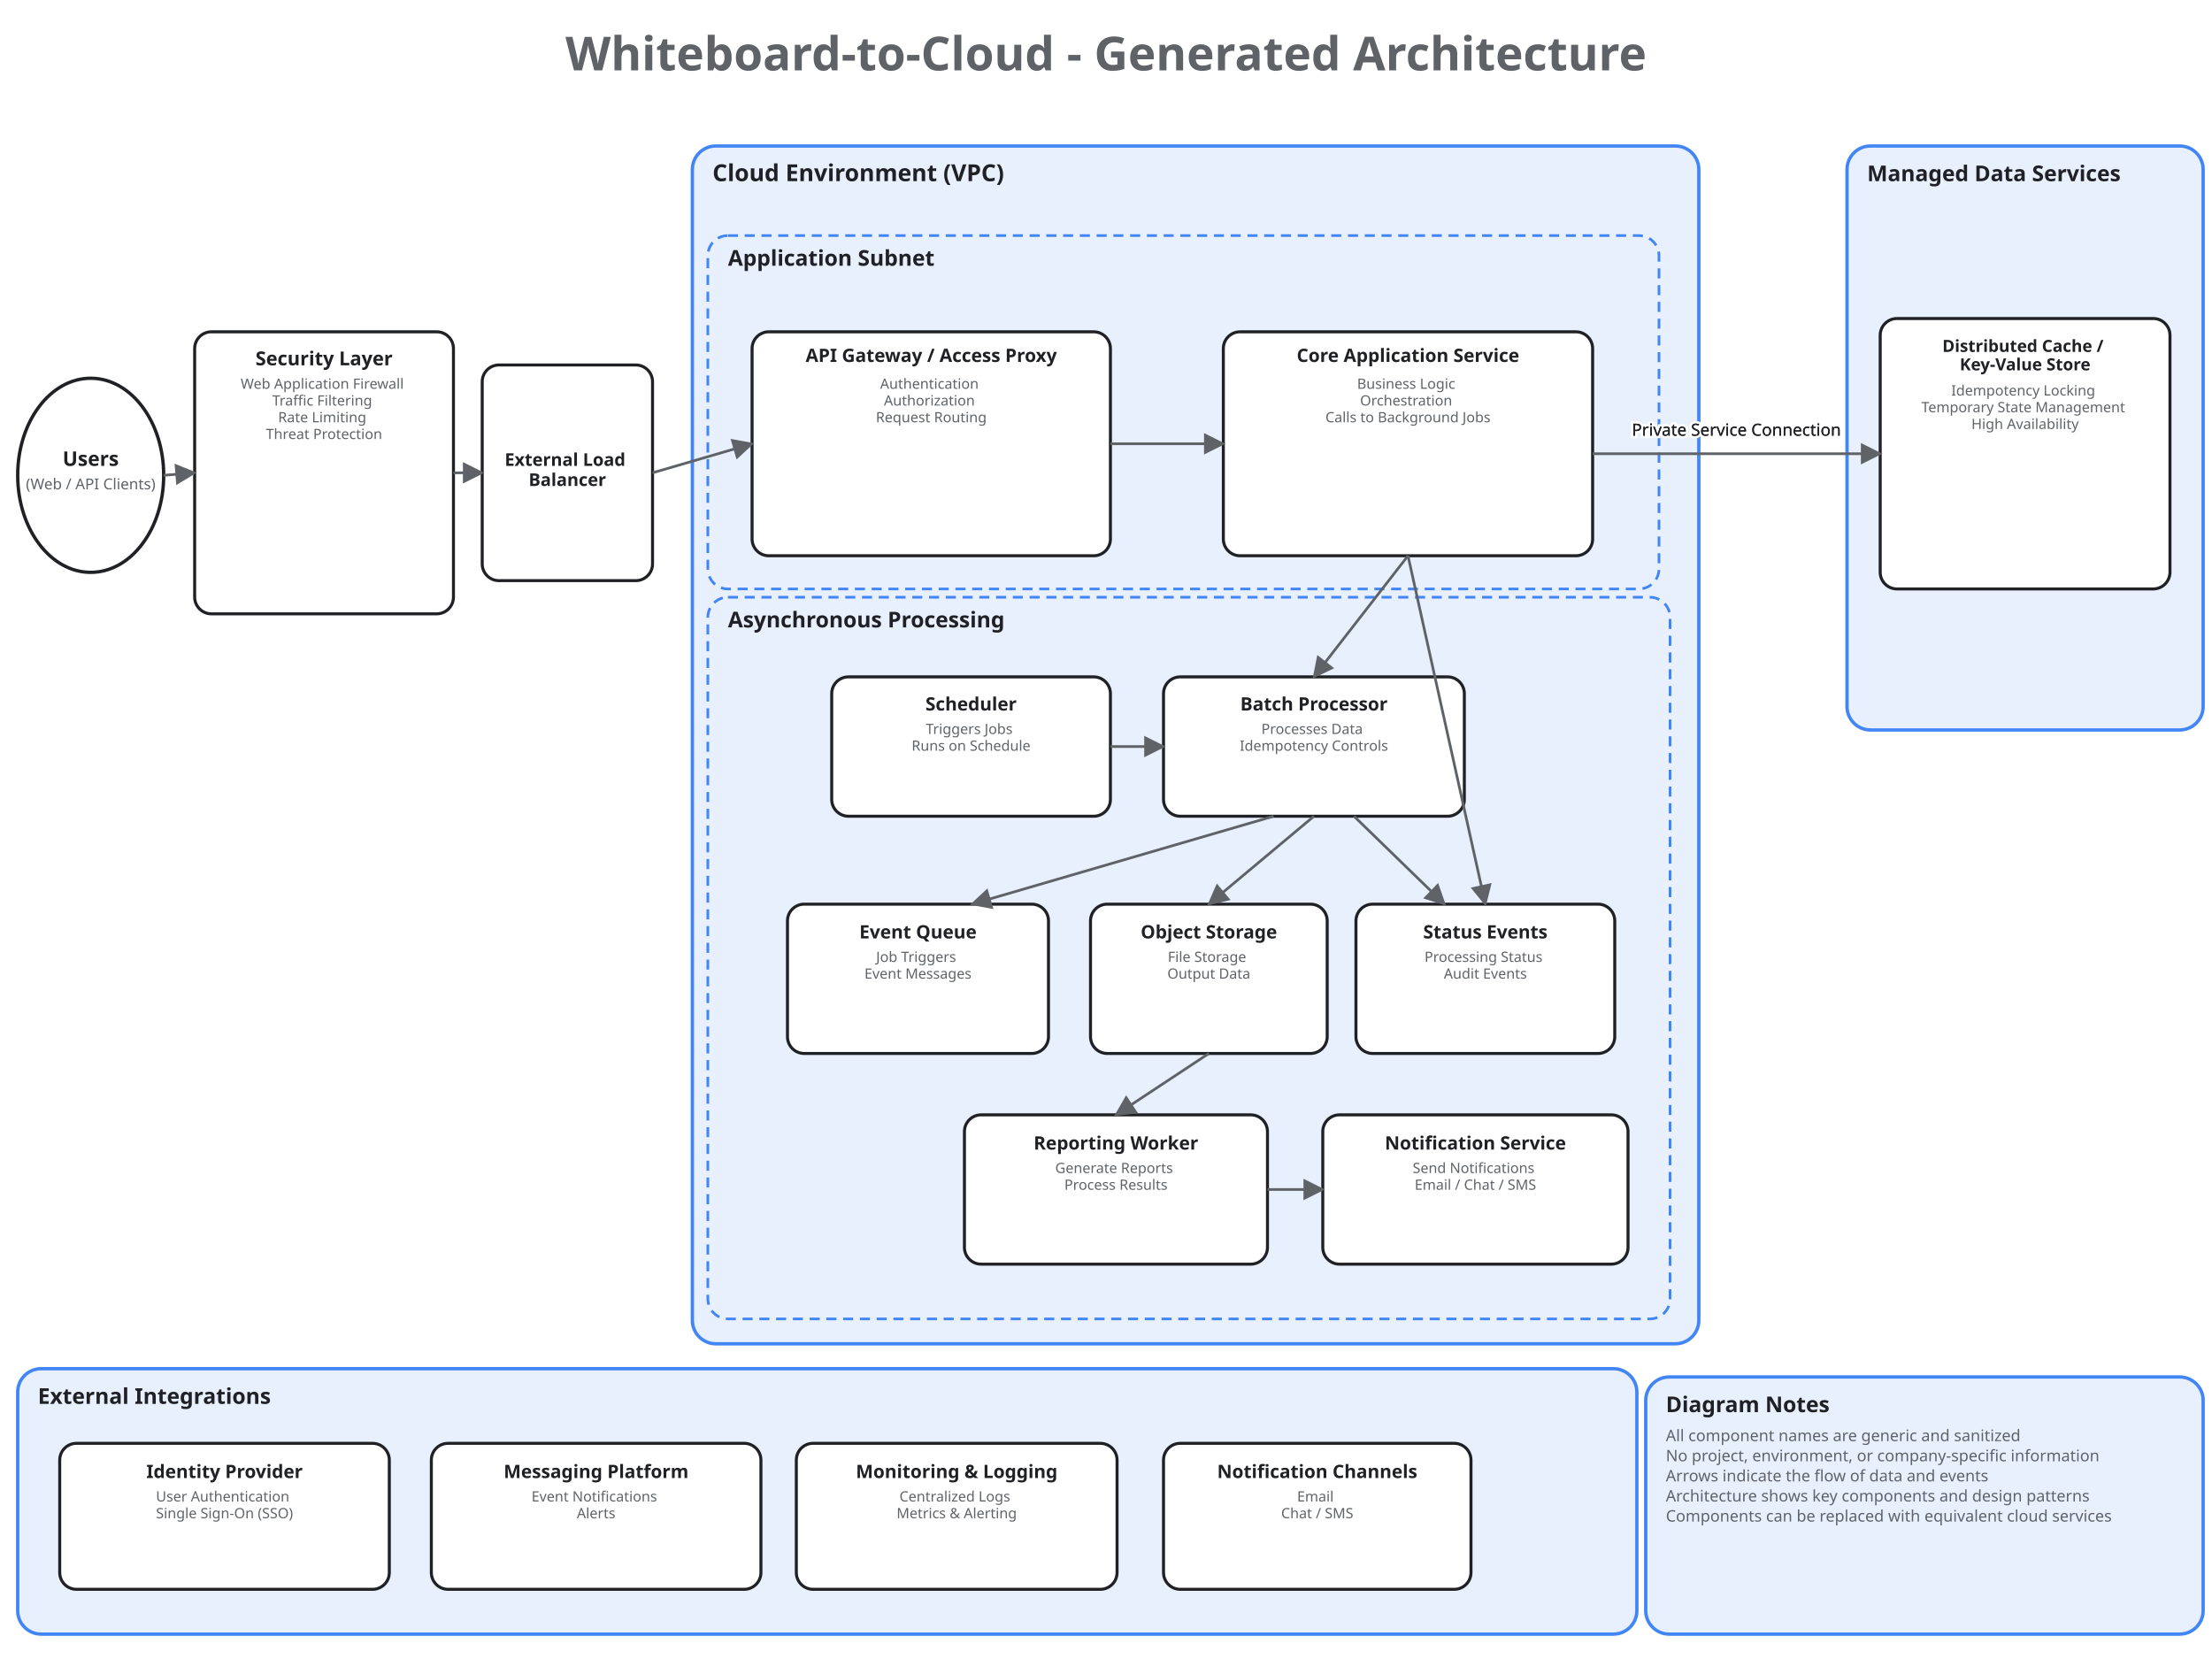
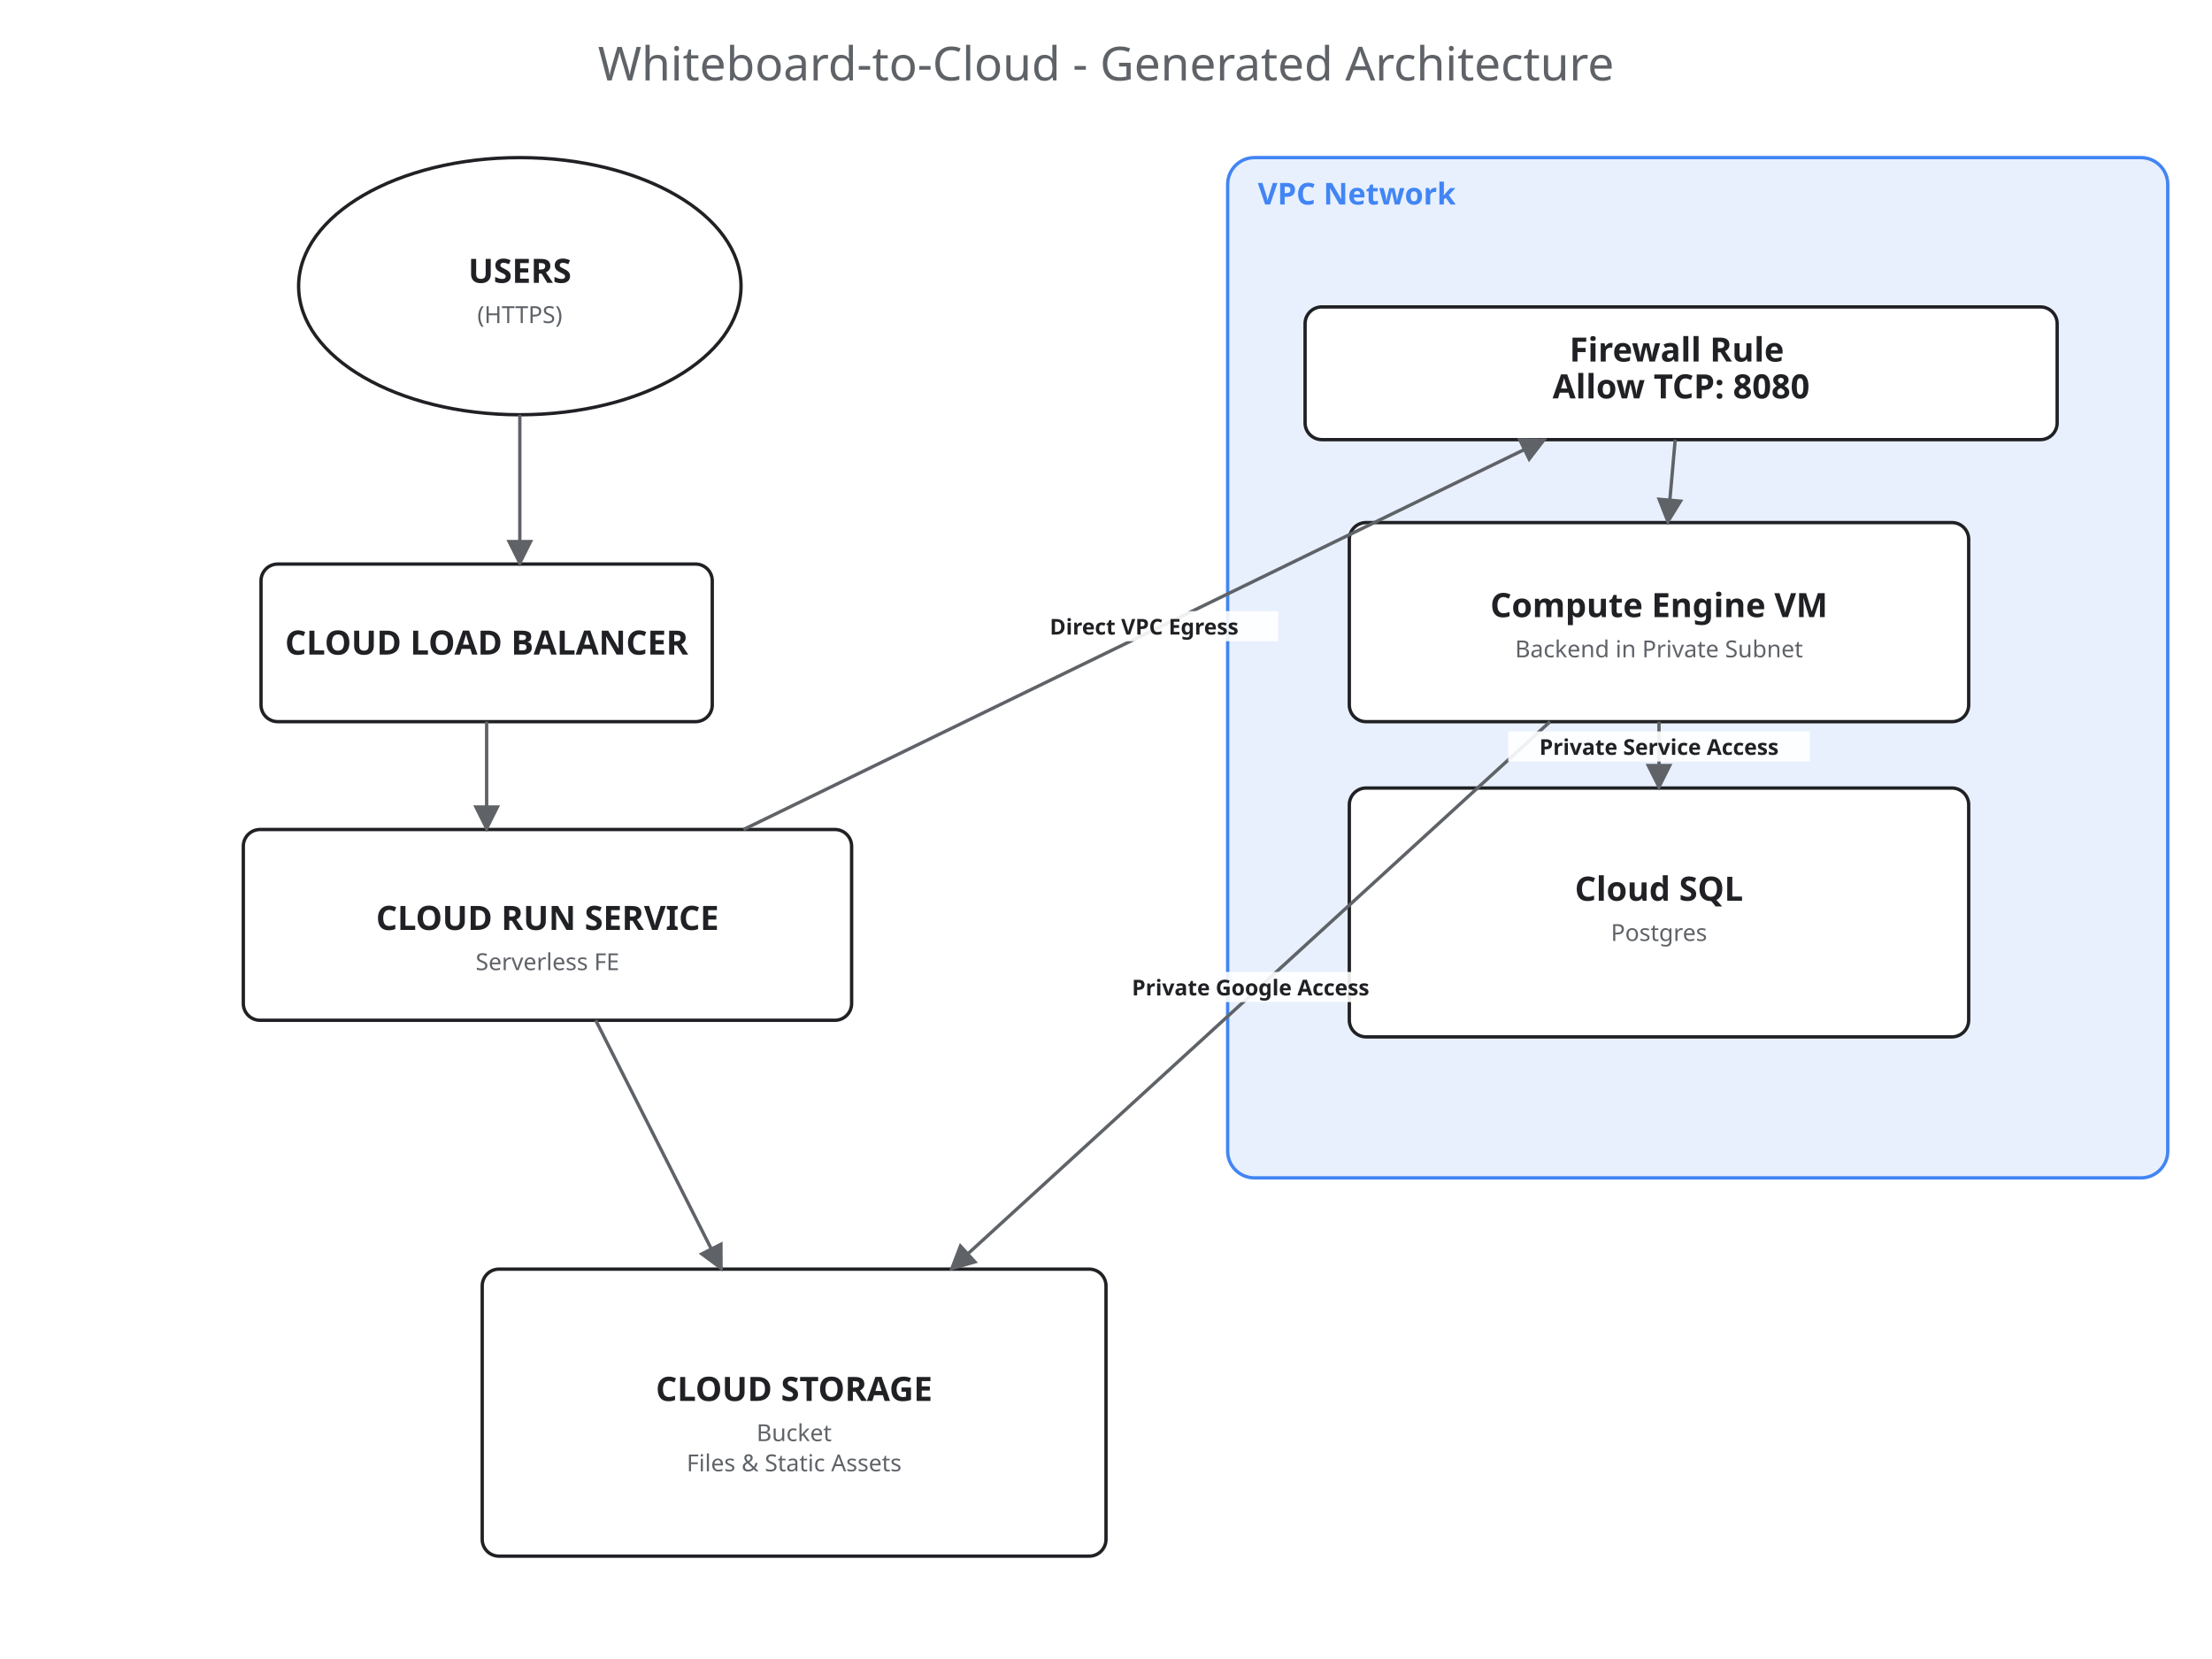
<svg xmlns="http://www.w3.org/2000/svg" width="1320" height="990" viewBox="0 0 1320 990">
-   <rect x="0" y="0" width="1320" height="990" fill="white" />
+   <rect x="0" y="0" width="1320" height="990" fill="#FFFFFF" />
+   <text x="660" y="48" text-anchor="middle" font-family="sans-serif" font-size="28" fill="#5F6368">Whiteboard-to-Cloud - Generated Architecture</text>
  <defs>
-     <marker id="arrowhead" viewBox="0 0 10 10" refX="9" refY="5" markerWidth="8" markerHeight="8" orient="auto-start-reverse">
+     <marker id="arrow" viewBox="0 0 10 10" refX="9" refY="5" markerWidth="8" markerHeight="8" orient="auto-start-reverse">
      <path d="M 0 0 L 10 5 L 0 10 z" fill="#5F6368" />
    </marker>
  </defs>
-   <text x="660" y="42" font-family="sans-serif" font-size="28" fill="#5F6368" text-anchor="middle" font-weight="600">Whiteboard-to-Cloud - Generated Architecture</text>
-   <g id="container-cloud-vpc">
-     <rect x="413.16" y="87.12" width="600.6" height="714.78" rx="14" ry="14" fill="#E8F0FE" stroke="#4285F4" stroke-width="2" />
-     <text x="425.16" y="108.12" font-family="sans-serif" font-size="14" font-weight="700" fill="#202124">Cloud Environment (VPC)</text>
-   </g>
-   <g id="container-app-subnet">
-     <rect x="422.4" y="140.58" width="567.6" height="210.87" rx="12" ry="12" fill="#E8F0FE" stroke="#4285F4" stroke-width="1.6" stroke-dasharray="6 4" />
-     <text x="434.4" y="158.58" font-family="sans-serif" font-size="13" font-weight="600" fill="#202124">Application Subnet</text>
-   </g>
-   <g id="container-async">
-     <rect x="422.4" y="356.4" width="574.2" height="430.65" rx="12" ry="12" fill="#E8F0FE" stroke="#4285F4" stroke-width="1.6" stroke-dasharray="6 4" />
-     <text x="434.4" y="374.4" font-family="sans-serif" font-size="13" font-weight="600" fill="#202124">Asynchronous Processing</text>
-   </g>
-   <g id="container-managed">
-     <rect x="1102.2" y="87.12" width="212.52" height="348.48" rx="14" ry="14" fill="#E8F0FE" stroke="#4285F4" stroke-width="2" />
-     <text x="1114.2" y="108.12" font-family="sans-serif" font-size="13" font-weight="700" fill="#202124">Managed Data Services</text>
-   </g>
-   <g id="container-external-int">
-     <rect x="10.56" y="816.75" width="966.24" height="158.4" rx="14" ry="14" fill="#E8F0FE" stroke="#4285F4" stroke-width="2" />
-     <text x="22.56" y="837.75" font-family="sans-serif" font-size="13" font-weight="700" fill="#202124">External Integrations</text>
-   </g>
-   <g id="container-notes">
-     <rect x="982.08" y="821.7" width="332.64" height="153.45" rx="14" ry="14" fill="#E8F0FE" stroke="#4285F4" stroke-width="2" />
-     <text x="994.08" y="842.7" font-family="sans-serif" font-size="13" font-weight="700" fill="#202124">Diagram Notes</text>
-     <text x="994.08" y="860" font-family="sans-serif" font-size="9.5" fill="#5F6368">
-       <tspan x="994.08" dy="0">All component names are generic and sanitized</tspan>
-       <tspan x="994.08" dy="12">No project, environment, or company-specific information</tspan>
-       <tspan x="994.08" dy="12">Arrows indicate the flow of data and events</tspan>
-       <tspan x="994.08" dy="12">Architecture shows key components and design patterns</tspan>
-       <tspan x="994.08" dy="12">Components can be replaced with equivalent cloud services</tspan>
-     </text>
-   </g>
-   <g id="comp-users">
-     <ellipse cx="54.12" cy="283.635" rx="43.56" ry="57.915" fill="white" stroke="#202124" stroke-width="2" />
-     <text x="54.12" y="278" font-family="sans-serif" font-size="12" font-weight="700" fill="#202124" text-anchor="middle">Users</text>
-     <text x="54.12" y="292" font-family="sans-serif" font-size="9" fill="#5F6368" text-anchor="middle">(Web / API Clients)</text>
-   </g>
-   <g id="comp-security">
-     <rect x="116.16" y="198" width="154.44" height="168.3" rx="10" ry="10" fill="white" stroke="#202124" stroke-width="1.8" />
-     <text x="193.38" y="218" font-family="sans-serif" font-size="11.5" font-weight="700" fill="#202124" text-anchor="middle">Security Layer</text>
-     <text x="193.38" y="232" font-family="sans-serif" font-size="8.5" fill="#5F6368" text-anchor="middle">
-       <tspan x="193.38" dy="0">Web Application Firewall</tspan>
-       <tspan x="193.38" dy="10">Traffic Filtering</tspan>
-       <tspan x="193.38" dy="10">Rate Limiting</tspan>
-       <tspan x="193.38" dy="10">Threat Protection</tspan>
-     </text>
-   </g>
-   <g id="comp-elb">
-     <rect x="287.76" y="217.8" width="101.64" height="128.7" rx="10" ry="10" fill="white" stroke="#202124" stroke-width="1.8" />
-     <text x="338.58" y="278" font-family="sans-serif" font-size="10.5" font-weight="700" fill="#202124" text-anchor="middle">
-       <tspan x="338.58" dy="0">External Load</tspan>
-       <tspan x="338.58" dy="12">Balancer</tspan>
-     </text>
-   </g>
-   <g id="comp-apigw">
-     <rect x="448.8" y="198" width="213.84" height="133.65" rx="10" ry="10" fill="white" stroke="#202124" stroke-width="1.8" />
-     <text x="555.72" y="216" font-family="sans-serif" font-size="11" font-weight="700" fill="#202124" text-anchor="middle">
-       <tspan x="555.72" dy="0">API Gateway / Access Proxy</tspan>
-     </text>
-     <text x="555.72" y="232" font-family="sans-serif" font-size="8.5" fill="#5F6368" text-anchor="middle">
-       <tspan x="555.72" dy="0">Authentication</tspan>
-       <tspan x="555.72" dy="10">Authorization</tspan>
-       <tspan x="555.72" dy="10">Request Routing</tspan>
-     </text>
-   </g>
-   <g id="comp-core">
-     <rect x="730.02" y="198" width="220.38" height="133.65" rx="10" ry="10" fill="white" stroke="#202124" stroke-width="1.8" />
-     <text x="840.21" y="216" font-family="sans-serif" font-size="11" font-weight="700" fill="#202124" text-anchor="middle">Core Application Service</text>
-     <text x="840.21" y="232" font-family="sans-serif" font-size="8.5" fill="#5F6368" text-anchor="middle">
-       <tspan x="840.21" dy="0">Business Logic</tspan>
-       <tspan x="840.21" dy="10">Orchestration</tspan>
-       <tspan x="840.21" dy="10">Calls to Background Jobs</tspan>
-     </text>
-   </g>
-   <g id="comp-scheduler">
-     <rect x="496.32" y="403.92" width="166.32" height="83.16" rx="10" ry="10" fill="white" stroke="#202124" stroke-width="1.8" />
-     <text x="579.48" y="424" font-family="sans-serif" font-size="11" font-weight="700" fill="#202124" text-anchor="middle">Scheduler</text>
-     <text x="579.48" y="438" font-family="sans-serif" font-size="8.5" fill="#5F6368" text-anchor="middle">
-       <tspan x="579.48" dy="0">Triggers Jobs</tspan>
-       <tspan x="579.48" dy="10">Runs on Schedule</tspan>
-     </text>
-   </g>
-   <g id="comp-batch">
-     <rect x="694.32" y="403.92" width="179.52" height="83.16" rx="10" ry="10" fill="white" stroke="#202124" stroke-width="1.8" />
-     <text x="784.08" y="424" font-family="sans-serif" font-size="11" font-weight="700" fill="#202124" text-anchor="middle">Batch Processor</text>
-     <text x="784.08" y="438" font-family="sans-serif" font-size="8.5" fill="#5F6368" text-anchor="middle">
-       <tspan x="784.08" dy="0">Processes Data</tspan>
-       <tspan x="784.08" dy="10">Idempotency Controls</tspan>
-     </text>
-   </g>
-   <g id="comp-queue">
-     <rect x="469.92" y="539.55" width="155.76" height="89.1" rx="10" ry="10" fill="white" stroke="#202124" stroke-width="1.8" />
-     <text x="547.8" y="560" font-family="sans-serif" font-size="11" font-weight="700" fill="#202124" text-anchor="middle">Event Queue</text>
-     <text x="547.8" y="574" font-family="sans-serif" font-size="8.5" fill="#5F6368" text-anchor="middle">
-       <tspan x="547.8" dy="0">Job Triggers</tspan>
-       <tspan x="547.8" dy="10">Event Messages</tspan>
-     </text>
-   </g>
-   <g id="comp-storage">
-     <rect x="650.76" y="539.55" width="141.24" height="89.1" rx="10" ry="10" fill="white" stroke="#202124" stroke-width="1.8" />
-     <text x="721.38" y="560" font-family="sans-serif" font-size="11" font-weight="700" fill="#202124" text-anchor="middle">Object Storage</text>
-     <text x="721.38" y="574" font-family="sans-serif" font-size="8.5" fill="#5F6368" text-anchor="middle">
-       <tspan x="721.38" dy="0">File Storage</tspan>
-       <tspan x="721.38" dy="10">Output Data</tspan>
-     </text>
-   </g>
-   <g id="comp-status">
-     <rect x="809.16" y="539.55" width="154.44" height="89.1" rx="10" ry="10" fill="white" stroke="#202124" stroke-width="1.8" />
-     <text x="886.38" y="560" font-family="sans-serif" font-size="11" font-weight="700" fill="#202124" text-anchor="middle">Status Events</text>
-     <text x="886.38" y="574" font-family="sans-serif" font-size="8.5" fill="#5F6368" text-anchor="middle">
-       <tspan x="886.38" dy="0">Processing Status</tspan>
-       <tspan x="886.38" dy="10">Audit Events</tspan>
-     </text>
-   </g>
-   <g id="comp-reporting">
-     <rect x="575.52" y="665.28" width="180.84" height="89.1" rx="10" ry="10" fill="white" stroke="#202124" stroke-width="1.8" />
-     <text x="665.94" y="686" font-family="sans-serif" font-size="11" font-weight="700" fill="#202124" text-anchor="middle">Reporting Worker</text>
-     <text x="665.94" y="700" font-family="sans-serif" font-size="8.5" fill="#5F6368" text-anchor="middle">
-       <tspan x="665.94" dy="0">Generate Reports</tspan>
-       <tspan x="665.94" dy="10">Process Results</tspan>
-     </text>
-   </g>
-   <g id="comp-notifsvc">
-     <rect x="789.36" y="665.28" width="182.16" height="89.1" rx="10" ry="10" fill="white" stroke="#202124" stroke-width="1.8" />
-     <text x="880.44" y="686" font-family="sans-serif" font-size="11" font-weight="700" fill="#202124" text-anchor="middle">Notification Service</text>
-     <text x="880.44" y="700" font-family="sans-serif" font-size="8.5" fill="#5F6368" text-anchor="middle">
-       <tspan x="880.44" dy="0">Send Notifications</tspan>
-       <tspan x="880.44" dy="10">Email / Chat / SMS</tspan>
-     </text>
-   </g>
-   <g id="comp-cache">
-     <rect x="1122" y="190.08" width="172.92" height="161.37" rx="10" ry="10" fill="white" stroke="#202124" stroke-width="1.8" />
-     <text x="1208.46" y="210" font-family="sans-serif" font-size="10" font-weight="700" fill="#202124" text-anchor="middle">
-       <tspan x="1208.46" dy="0">Distributed Cache /</tspan>
-       <tspan x="1208.46" dy="11">Key-Value Store</tspan>
-     </text>
-     <text x="1208.46" y="236" font-family="sans-serif" font-size="8.5" fill="#5F6368" text-anchor="middle">
-       <tspan x="1208.46" dy="0">Idempotency Locking</tspan>
-       <tspan x="1208.46" dy="10">Temporary State Management</tspan>
-       <tspan x="1208.46" dy="10">High Availability</tspan>
-     </text>
-   </g>
-   <g id="comp-idp">
-     <rect x="35.64" y="861.3" width="196.68" height="87.12" rx="10" ry="10" fill="white" stroke="#202124" stroke-width="1.8" />
-     <text x="133.98" y="882" font-family="sans-serif" font-size="11" font-weight="700" fill="#202124" text-anchor="middle">Identity Provider</text>
-     <text x="133.98" y="896" font-family="sans-serif" font-size="8.5" fill="#5F6368" text-anchor="middle">
-       <tspan x="133.98" dy="0">User Authentication</tspan>
-       <tspan x="133.98" dy="10">Single Sign-On (SSO)</tspan>
-     </text>
-   </g>
-   <g id="comp-msgplat">
-     <rect x="257.4" y="861.3" width="196.68" height="87.12" rx="10" ry="10" fill="white" stroke="#202124" stroke-width="1.8" />
-     <text x="355.74" y="882" font-family="sans-serif" font-size="11" font-weight="700" fill="#202124" text-anchor="middle">Messaging Platform</text>
-     <text x="355.74" y="896" font-family="sans-serif" font-size="8.5" fill="#5F6368" text-anchor="middle">
-       <tspan x="355.74" dy="0">Event Notifications</tspan>
-       <tspan x="355.74" dy="10">Alerts</tspan>
-     </text>
-   </g>
-   <g id="comp-mon">
-     <rect x="475.2" y="861.3" width="191.4" height="87.12" rx="10" ry="10" fill="white" stroke="#202124" stroke-width="1.8" />
-     <text x="570.9" y="882" font-family="sans-serif" font-size="11" font-weight="700" fill="#202124" text-anchor="middle">Monitoring &amp; Logging</text>
-     <text x="570.9" y="896" font-family="sans-serif" font-size="8.5" fill="#5F6368" text-anchor="middle">
-       <tspan x="570.9" dy="0">Centralized Logs</tspan>
-       <tspan x="570.9" dy="10">Metrics &amp; Alerting</tspan>
-     </text>
-   </g>
-   <g id="comp-notifchan">
-     <rect x="694.32" y="861.3" width="183.48" height="87.12" rx="10" ry="10" fill="white" stroke="#202124" stroke-width="1.8" />
-     <text x="786.06" y="882" font-family="sans-serif" font-size="11" font-weight="700" fill="#202124" text-anchor="middle">Notification Channels</text>
-     <text x="786.06" y="896" font-family="sans-serif" font-size="8.5" fill="#5F6368" text-anchor="middle">
-       <tspan x="786.06" dy="0">Email</tspan>
-       <tspan x="786.06" dy="10">Chat / SMS</tspan>
-     </text>
-   </g>
-   <g id="edges" fill="none" stroke="#5F6368" stroke-width="1.6" marker-end="url(#arrowhead)">
-     <path d="M 97.68 283.63 L 116.16 282.15" />
-     <path d="M 270.6 282.15 L 287.76 282.15" />
-     <path d="M 389.4 282.15 L 448.8 264.82" />
-     <path d="M 662.64 264.82 L 730.02 264.82" />
-     <path d="M 840.21 331.65 L 784.08 403.92" />
-     <path d="M 840.21 331.65 L 886.38 539.55" />
-     <path d="M 950.4 270.76 L 1122 270.76" />
-     <path d="M 662.64 445.5 L 694.32 445.5" />
-     <path d="M 760 487.08 L 580 539.55" />
-     <path d="M 784.08 487.08 L 721.38 539.55" />
-     <path d="M 808 487.08 L 862 539.55" />
-     <path d="M 721.38 628.65 L 665.94 665.28" />
-     <path d="M 756.36 709.83 L 789.36 709.83" />
-   </g>
-   <g id="edge-labels" font-family="sans-serif" font-size="10" fill="#202124">
-     <text x="1036.2" y="260" text-anchor="middle" font-size="10" fill="#202124" stroke="white" stroke-width="3" paint-order="stroke">Private Service Connection</text>
-     <text x="1036.2" y="260" text-anchor="middle" font-size="10" fill="#202124">Private Service Connection</text>
-   </g>
+   <rect x="732.6" y="94.05" width="561" height="608.85" rx="16" ry="16" fill="#E8F0FE" stroke="#4285F4" stroke-width="2" />
+   <text x="750.6" y="122.05" font-family="sans-serif" font-size="18" font-weight="600" fill="#4285F4">VPC Network</text>
+   <rect x="155.76" y="336.6" width="269.28" height="94.05" rx="10" ry="10" fill="#FFFFFF" stroke="#202124" stroke-width="2" />
+   <rect x="145.2" y="495" width="363" height="113.85" rx="10" ry="10" fill="#FFFFFF" stroke="#202124" stroke-width="2" />
+   <rect x="287.76" y="757.35" width="372.24" height="171.27" rx="10" ry="10" fill="#FFFFFF" stroke="#202124" stroke-width="2" />
+   <rect x="778.8" y="183.15" width="448.8" height="79.2" rx="10" ry="10" fill="#FFFFFF" stroke="#202124" stroke-width="2" />
+   <rect x="805.2" y="311.85" width="369.6" height="118.8" rx="10" ry="10" fill="#FFFFFF" stroke="#202124" stroke-width="2" />
+   <rect x="805.2" y="470.25" width="369.6" height="148.5" rx="10" ry="10" fill="#FFFFFF" stroke="#202124" stroke-width="2" />
+   <ellipse cx="310.2" cy="170.775" rx="132" ry="76.725" fill="#FFFFFF" stroke="#202124" stroke-width="2" />
+   <line x1="310.2" y1="247.5" x2="310.2" y2="336.6" stroke="#5F6368" stroke-width="2" marker-end="url(#arrow)" />
+   <line x1="290.4" y1="430.65" x2="290.4" y2="495" stroke="#5F6368" stroke-width="2" marker-end="url(#arrow)" />
+   <line x1="355.49" y1="608.85" x2="430.56" y2="757.35" stroke="#5F6368" stroke-width="2" marker-end="url(#arrow)" />
+   <line x1="443.7" y1="495" x2="921.8" y2="262.35" stroke="#5F6368" stroke-width="2" marker-end="url(#arrow)" />
+   <line x1="999.68" y1="262.35" x2="995.28" y2="311.85" stroke="#5F6368" stroke-width="2" marker-end="url(#arrow)" />
+   <line x1="990" y1="430.65" x2="990" y2="470.25" stroke="#5F6368" stroke-width="2" marker-end="url(#arrow)" />
+   <line x1="925" y1="430.65" x2="567.56" y2="757.35" stroke="#5F6368" stroke-width="2" marker-end="url(#arrow)" />
+   <rect x="602.75" y="364.675" width="160" height="18" fill="white" opacity="0.9" />
+   <text x="682.75" y="378.675" text-anchor="middle" font-family="sans-serif" font-size="13" font-weight="600" fill="#202124">Direct VPC Egress</text>
+   <rect x="900" y="436.45" width="180" height="18" fill="white" opacity="0.9" />
+   <text x="990" y="450.45" text-anchor="middle" font-family="sans-serif" font-size="13" font-weight="600" fill="#202124">Private Service Access</text>
+   <rect x="656.28" y="580" width="180" height="18" fill="white" opacity="0.9" />
+   <text x="746.28" y="594" text-anchor="middle" font-family="sans-serif" font-size="13" font-weight="600" fill="#202124">Private Google Access</text>
+   <text x="310.2" y="168.775" text-anchor="middle" font-family="sans-serif" font-size="20" font-weight="600" fill="#202124">USERS</text>
+   <text x="310.2" y="192.775" text-anchor="middle" font-family="sans-serif" font-size="14" fill="#5F6368">(HTTPS)</text>
+   <text x="290.4" y="390.625" text-anchor="middle" font-family="sans-serif" font-size="20" font-weight="600" fill="#202124">CLOUD LOAD BALANCER</text>
+   <text x="326.7" y="554.925" text-anchor="middle" font-family="sans-serif" font-size="20" font-weight="600" fill="#202124">CLOUD RUN SERVICE</text>
+   <text x="326.7" y="578.925" text-anchor="middle" font-family="sans-serif" font-size="14" fill="#5F6368">Serverless FE</text>
+   <text x="473.88" y="835.985" text-anchor="middle" font-family="sans-serif" font-size="20" font-weight="600" fill="#202124">CLOUD STORAGE</text>
+   <text x="473.88" y="859.985" text-anchor="middle" font-family="sans-serif" font-size="14" fill="#5F6368">Bucket</text>
+   <text x="473.88" y="877.985" text-anchor="middle" font-family="sans-serif" font-size="14" fill="#5F6368">Files &amp; Static Assets</text>
+   <text x="1003.2" y="215.75" text-anchor="middle" font-family="sans-serif" font-size="20" font-weight="600" fill="#202124">
+     <tspan x="1003.2" dy="0">Firewall Rule</tspan>
+     <tspan x="1003.2" dy="22">Allow TCP: 8080</tspan>
+   </text>
+   <text x="990" y="368.25" text-anchor="middle" font-family="sans-serif" font-size="20" font-weight="600" fill="#202124">Compute Engine VM</text>
+   <text x="990" y="392.25" text-anchor="middle" font-family="sans-serif" font-size="14" fill="#5F6368">Backend in Private Subnet</text>
+   <text x="990" y="537.5" text-anchor="middle" font-family="sans-serif" font-size="20" font-weight="600" fill="#202124">Cloud SQL</text>
+   <text x="990" y="561.5" text-anchor="middle" font-family="sans-serif" font-size="14" fill="#5F6368">Postgres</text>
</svg>
